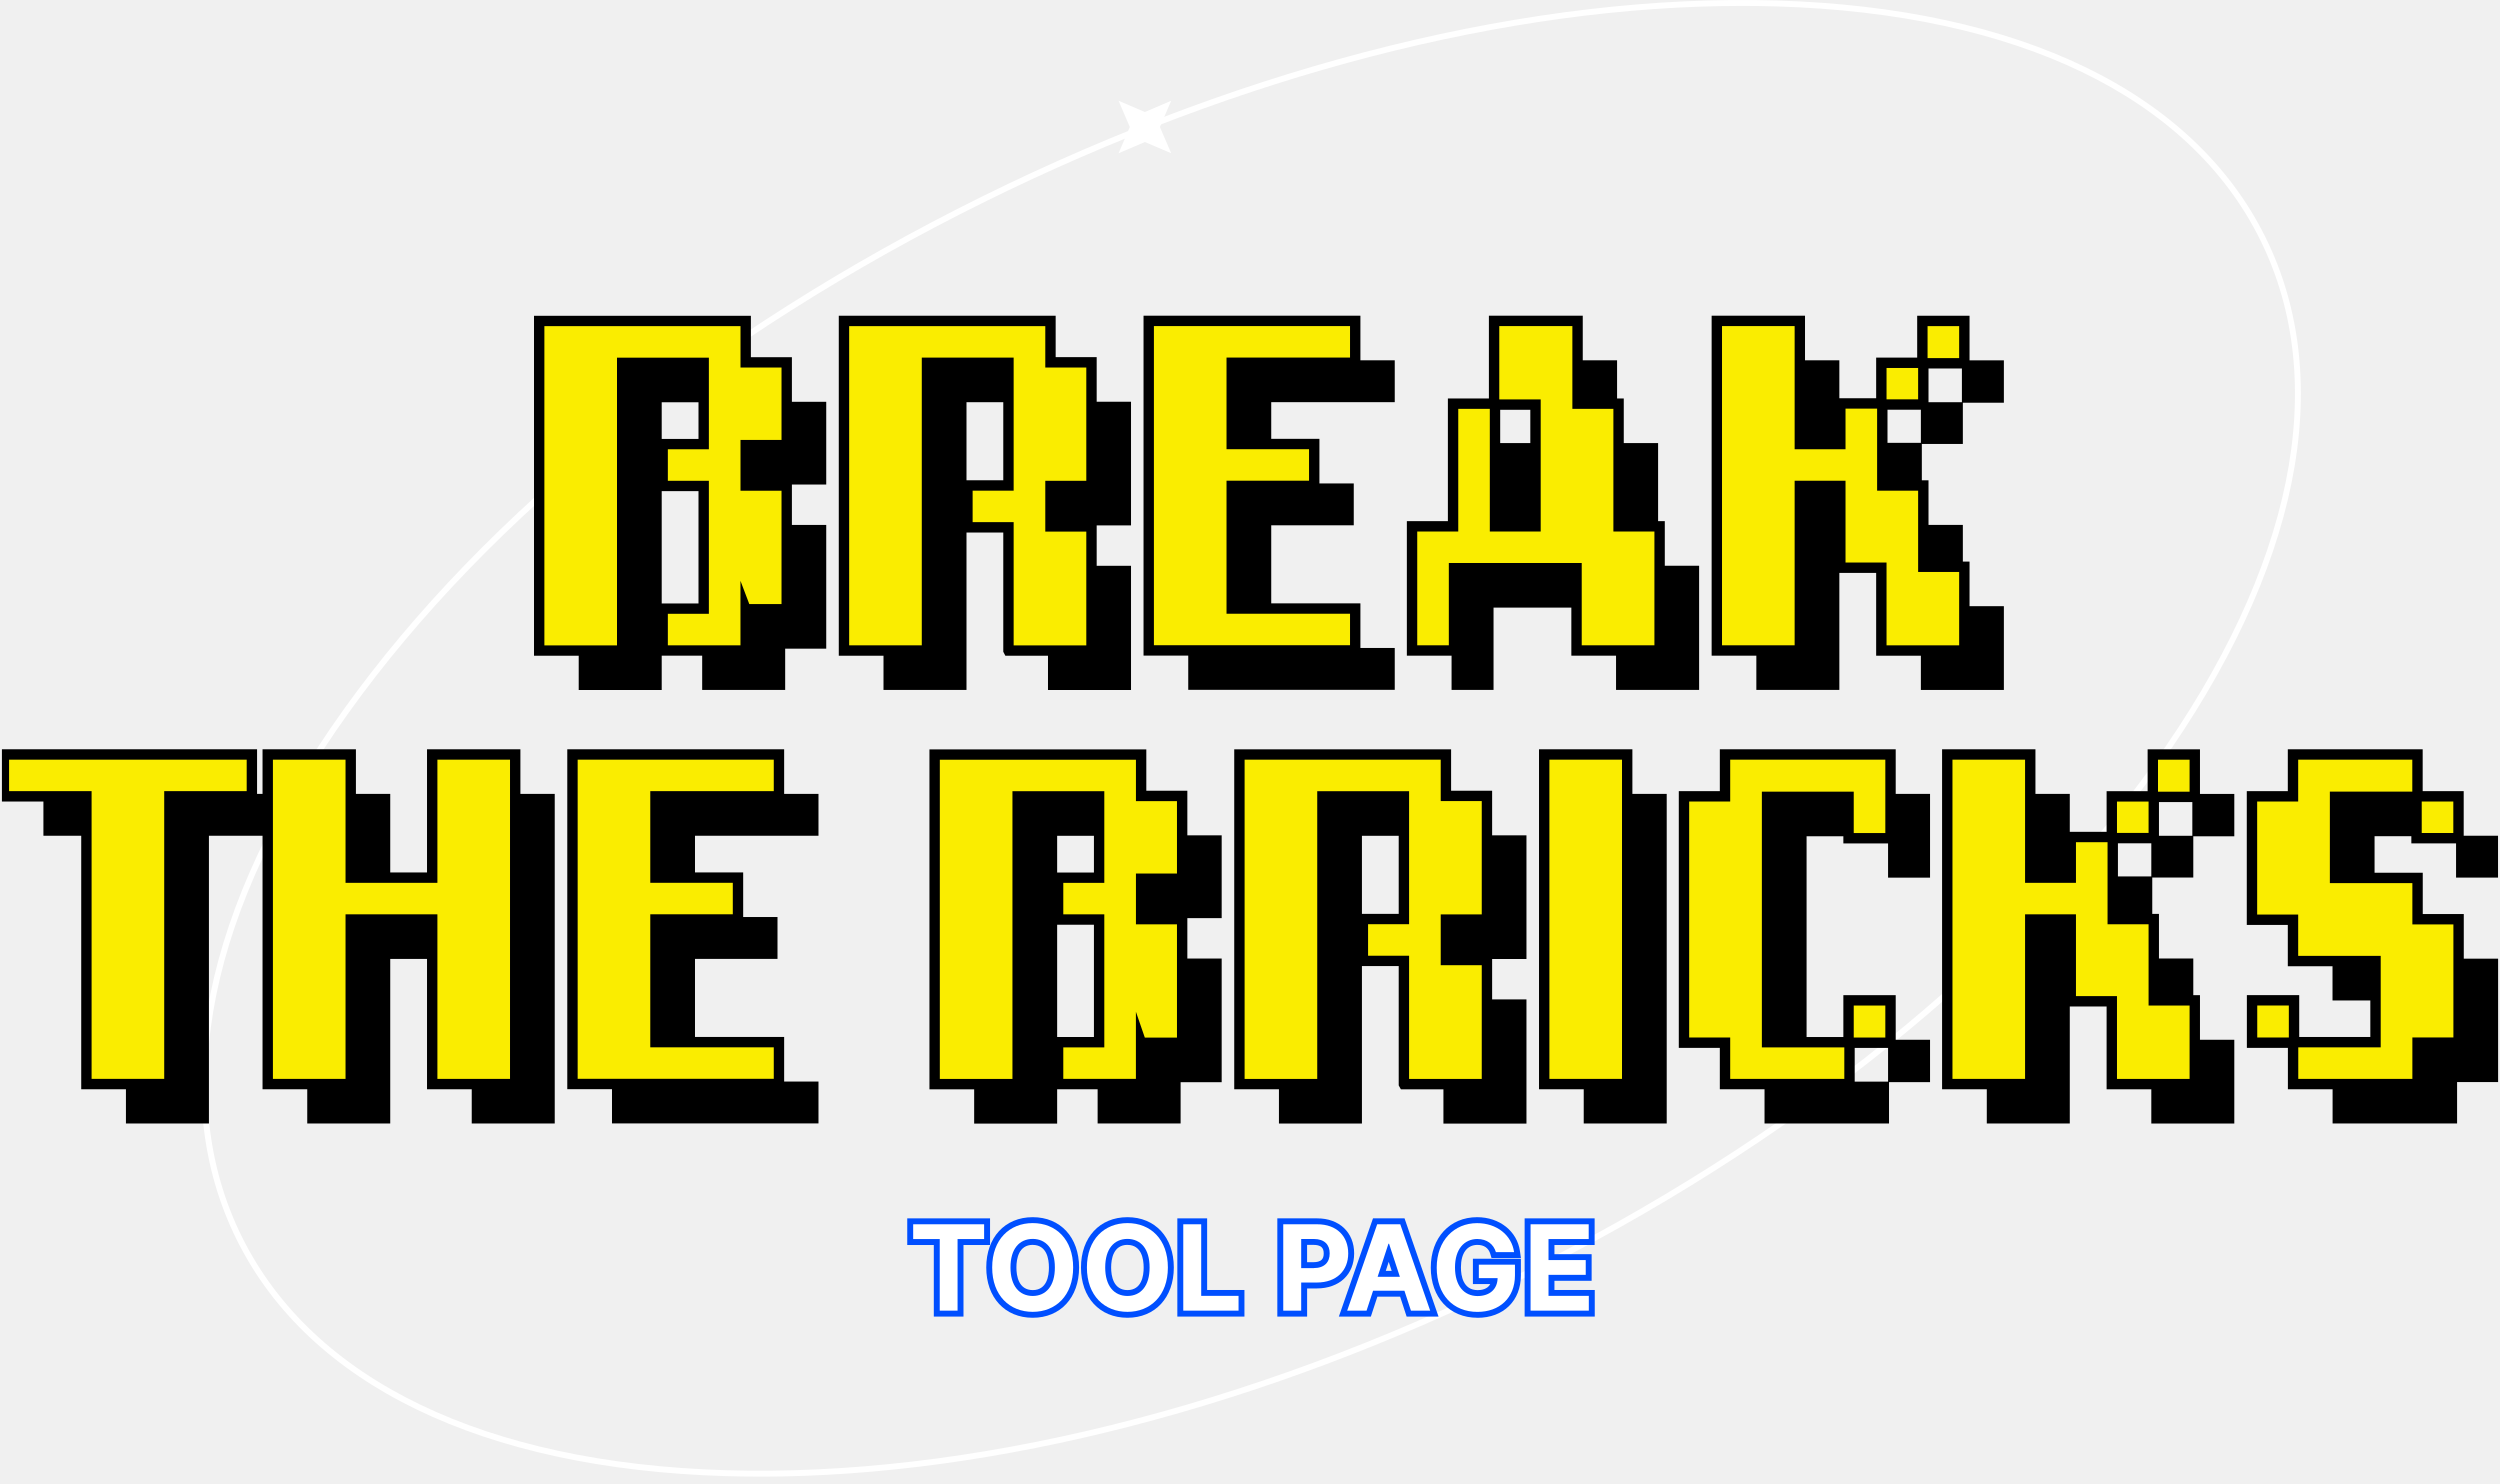
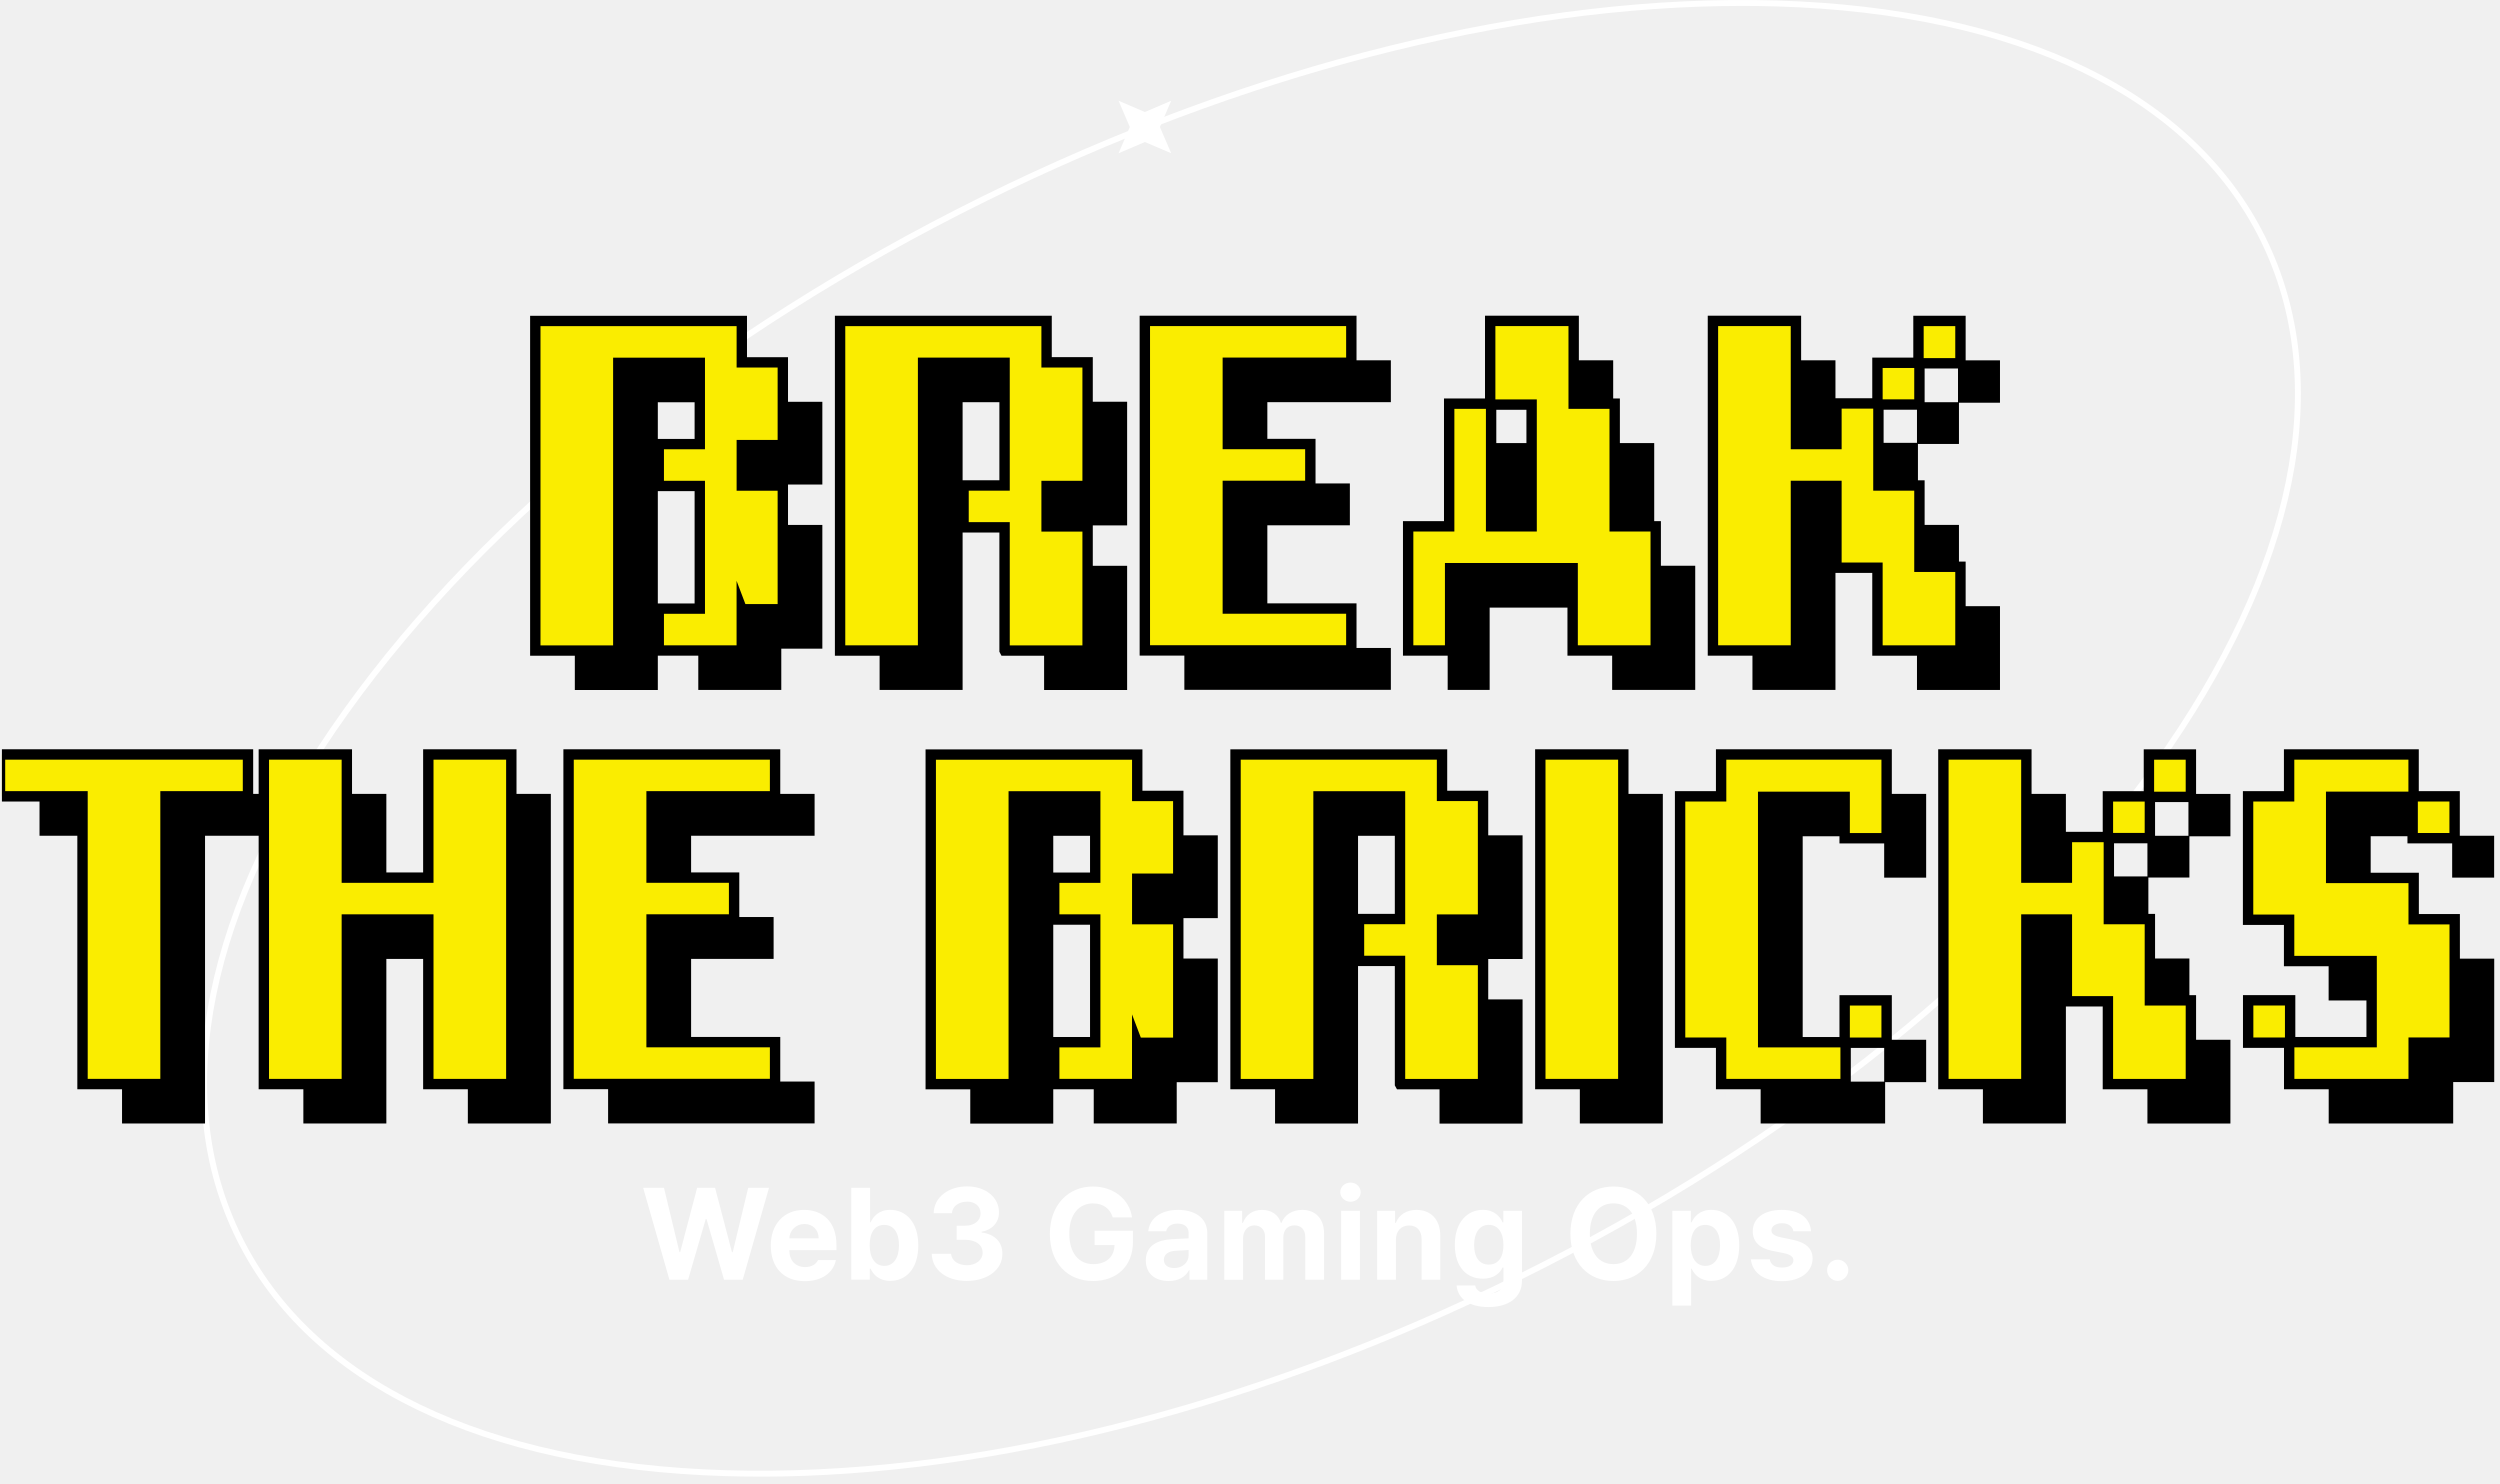
<svg xmlns="http://www.w3.org/2000/svg" width="241" height="143" viewBox="0 0 241 143" fill="none">
  <g clip-path="url(#clip0_2_175)">
    <path d="M73.267 142.346C72.136 142.346 71.016 142.331 69.9 142.297C46.492 141.59 29.775 133.504 22.826 119.525C15.877 105.549 19.542 87.383 33.147 68.369C46.713 49.408 68.551 31.861 94.64 18.961C120.726 6.061 147.95 -0.654 171.293 0.049C194.7 0.756 211.417 8.842 218.367 22.821C225.316 36.797 221.651 54.963 208.046 73.977C194.479 92.938 172.642 110.485 146.552 123.386C121.709 135.67 95.836 142.35 73.263 142.35L73.267 142.346ZM167.925 0.57C145.444 0.57 119.659 7.227 94.895 19.474C68.89 32.336 47.128 49.819 33.615 68.703C20.14 87.535 16.49 105.496 23.344 119.274C30.194 133.052 46.736 141.028 69.922 141.727C93.173 142.434 120.299 135.735 146.305 122.873C172.31 110.01 194.072 92.528 207.585 73.643C221.06 54.811 224.71 36.85 217.856 23.072C211.006 9.294 194.464 1.318 171.278 0.619C170.169 0.585 169.053 0.57 167.925 0.57Z" fill="white" />
    <path d="M112.904 9.712L111.814 12.243L112.904 14.773L110.367 13.69L107.83 14.773L108.915 12.243L107.83 9.712L110.367 10.799L112.904 9.712Z" fill="white" />
-     <path d="M75.691 62.517V66.507H67.69V62.472H71.644V50.647H67.69V46.611H71.644V38.776H63.789V66.515H55.788V34.741H75.694V38.731H79.649V46.71H75.694V50.605H79.649V62.529H75.694L75.691 62.517Z" fill="black" />
-     <path d="M101.026 66.507V54.633H97.071V50.597H101.026V38.773H93.17V66.511H85.169V34.737H105.075V38.727H109.03V50.651H105.075V54.545H109.03V66.515H101.029L101.026 66.507Z" fill="black" />
-     <path d="M114.547 66.507V34.733H134.453V38.769H122.547V46.604H130.502V50.639H122.547V62.464H134.453V66.499H114.547V66.507Z" fill="black" />
-     <path d="M155.787 66.507V58.573H143.977V66.507H139.931V54.538H143.886V42.713H147.84V34.733H155.886V42.713H159.841V54.538H163.795V66.507H155.795H155.787ZM151.833 42.804H147.928V54.538H151.833V42.804Z" fill="black" />
-     <path d="M185.172 66.507V58.528H181.218V50.643H177.313V66.507H169.312V34.733H177.313V46.608H181.218V42.69H185.172V38.773H189.127V34.737H193.173V38.822H189.218V42.797H185.264V50.601H189.218V58.436H193.173V66.511H185.172V66.507Z" fill="black" />
-     <path d="M20.14 80.566V108.304H12.14V80.566H4.185V76.531H28.091V80.566H20.136H20.14Z" fill="black" />
-     <path d="M45.475 108.304V92.44H37.619V108.304H29.619V76.531H37.619V88.405H45.475V76.531H53.476V108.304H45.475Z" fill="black" />
-     <path d="M58.996 108.304V76.531H78.902V80.566H66.997V88.401H74.951V92.437H66.997V104.261H78.902V108.297H58.996V108.304Z" fill="black" />
-     <path d="M113.811 104.315V108.304H105.811V104.269H109.765V92.444H105.811V88.409H109.765V80.574H101.909V108.312H93.909V76.538H113.815V80.528H117.77V88.508H113.815V92.402H117.77V104.326H113.815L113.811 104.315Z" fill="black" />
-     <path d="M139.146 108.304V96.43H135.192V92.395H139.146V80.57H131.29V108.308H123.29V76.535H143.196V80.524H147.151V92.448H143.196V96.343H147.151V108.312H139.15L139.146 108.304Z" fill="black" />
-     <path d="M152.671 108.304V76.531H160.671V108.304H152.671Z" fill="black" />
-     <path d="M182.101 104.315V108.304H170.101V104.315H166.146V80.566H170.101V76.531H186.056V84.605H182.01V80.616H174.154V104.269H182.01V100.234H186.056V104.318H182.101V104.315Z" fill="black" />
-     <path d="M207.387 108.304V100.325H203.432V92.44H199.527V108.304H191.527V76.531H199.527V88.405H203.432V84.488H207.387V80.57H211.341V76.535H215.387V80.619H211.433V84.594H207.478V92.399H211.433V100.234H215.387V108.308H207.387V108.304Z" fill="black" />
-     <path d="M236.863 104.315V108.304H224.862V104.315H220.908V100.23H224.954V104.265H232.81V96.445H224.855V92.463H220.9V80.566H224.855V76.531H236.856V80.566H240.81V84.602H236.764V80.612H228.908V88.432H236.863V92.414H240.818V104.311H236.863V104.315Z" fill="black" />
-     <path d="M71.881 58.718V62.707H63.88V58.672H67.835V46.847H63.88V42.812H67.835V34.977H59.979V62.715H51.978V30.941H71.885V34.931H75.839V42.911H71.885V46.805H75.839V58.729H71.885L71.881 58.718Z" fill="#FAED00" stroke="black" stroke-miterlimit="10" />
-     <path d="M97.216 62.707V50.833H93.261V46.798H97.216V34.973H89.36V62.711H81.359V30.938H101.266V34.927H105.22V46.851H101.266V50.746H105.22V62.715H97.22L97.216 62.707Z" fill="#FAED00" stroke="black" stroke-miterlimit="10" />
-     <path d="M110.737 62.707V30.934H130.643V34.969H118.737V42.804H126.692V46.84H118.737V58.664H130.643V62.7H110.737V62.707Z" fill="#FAED00" stroke="black" stroke-miterlimit="10" />
-     <path d="M151.978 62.707V54.773H140.167V62.707H136.121V50.738H140.076V38.913H144.03V30.934H152.077V38.913H156.031V50.738H159.986V62.707H151.985H151.978ZM148.023 39.004H144.118V50.738H148.023V39.004Z" fill="#FAED00" stroke="black" stroke-miterlimit="10" />
-     <path d="M181.362 62.707V54.728H177.408V46.843H173.503V62.707H165.502V30.934H173.503V42.808H177.408V38.891H181.362V34.973H185.317V30.938H189.363V35.022H185.408V38.997H181.454V46.801H185.408V54.637H189.363V62.711H181.362V62.707Z" fill="#FAED00" stroke="black" stroke-miterlimit="10" />
-     <path d="M16.33 76.766V104.505H8.33V76.766H0.375V72.731H24.281V76.766H16.326H16.33Z" fill="#FAED00" stroke="black" stroke-miterlimit="10" />
-     <path d="M41.665 104.505V88.641H33.81V104.505H25.809V72.731H33.81V84.605H41.665V72.731H49.666V104.505H41.665Z" fill="#FAED00" stroke="black" stroke-miterlimit="10" />
-     <path d="M55.186 104.505V72.731H75.092V76.766H63.187V84.602H71.142V88.637H63.187V100.462H75.092V104.497H55.186V104.505Z" fill="#FAED00" stroke="black" stroke-miterlimit="10" />
-     <path d="M110.001 100.515V104.505H102.001V100.469H105.955V88.644H102.001V84.609H105.955V76.774H98.1V104.512H90.099V72.739H110.005V76.728H113.96V84.708H110.005V88.603H113.96V100.526H110.005L110.001 100.515Z" fill="#FAED00" stroke="black" stroke-miterlimit="10" />
-     <path d="M135.336 104.505V92.63H131.382V88.595H135.336V76.77H127.481V104.508H119.48V72.735H139.386V76.725H143.341V88.648H139.386V92.543H143.341V104.512H135.34L135.336 104.505Z" fill="#FAED00" stroke="black" stroke-miterlimit="10" />
-     <path d="M148.861 104.505V72.731H156.862V104.505H148.861Z" fill="#FAED00" stroke="black" stroke-miterlimit="10" />
-     <path d="M178.292 100.515V104.505H166.291V100.515H162.336V76.766H166.291V72.731H182.246V80.806H178.2V76.816H170.344V100.469H178.2V96.434H182.246V100.519H178.292V100.515Z" fill="#FAED00" stroke="black" stroke-miterlimit="10" />
-     <path d="M203.577 104.505V96.525H199.622V88.641H195.717V104.505H187.717V72.731H195.717V84.605H199.622V80.688H203.577V76.77H207.531V72.735H211.577V76.82H207.623V80.794H203.668V88.599H207.623V96.434H211.577V104.508H203.577V104.505Z" fill="#FAED00" stroke="black" stroke-miterlimit="10" />
-     <path d="M233.053 100.515V104.505H221.053V100.515H217.098V96.43H221.144V100.465H229V92.646H221.045V88.663H217.09V76.766H221.045V72.731H233.046V76.766H237V80.802H232.954V76.812H225.099V84.632H233.053V88.614H237.008V100.511H233.053V100.515Z" fill="#FAED00" stroke="black" stroke-miterlimit="10" />
-     <path d="M90.019 126.919V120.019H87.459V117.45H95.441V120.019H92.88V126.919H90.019Z" fill="#004FFF" />
-     <path d="M88.03 118.02H94.869V119.445H92.309V126.346H90.591V119.445H88.03V118.02Z" fill="white" />
-     <path d="M99.555 127.033C96.873 127.033 95.075 125.084 95.075 122.185C95.075 119.286 96.877 117.336 99.555 117.336C102.233 117.336 104.024 119.286 104.024 122.185C104.024 125.084 102.229 127.033 99.555 127.033ZM99.555 120.004C98.187 120.011 97.982 121.372 97.982 122.185C97.982 122.998 98.187 124.358 99.559 124.366C100.923 124.358 101.121 122.998 101.117 122.189C101.117 121.376 100.919 120.015 99.555 120.008V120.004Z" fill="#004FFF" />
-     <path d="M99.555 126.463C97.33 126.463 95.646 124.894 95.646 122.185C95.646 119.476 97.33 117.906 99.555 117.906C101.78 117.906 103.452 119.464 103.452 122.185C103.452 124.905 101.761 126.463 99.555 126.463ZM99.555 124.932C100.843 124.924 101.696 123.959 101.689 122.181C101.696 120.399 100.839 119.438 99.555 119.43C98.256 119.438 97.41 120.395 97.41 122.181C97.41 123.967 98.26 124.924 99.555 124.932Z" fill="white" />
-     <path d="M108.687 127.033C106.005 127.033 104.207 125.084 104.207 122.185C104.207 119.286 106.009 117.336 108.687 117.336C111.365 117.336 113.156 119.286 113.156 122.185C113.156 125.084 111.362 127.033 108.687 127.033ZM108.687 120.004C107.319 120.011 107.114 121.372 107.114 122.185C107.114 122.998 107.319 124.358 108.691 124.366C110.055 124.358 110.253 122.998 110.249 122.189C110.249 121.376 110.051 120.015 108.687 120.008V120.004Z" fill="#004FFF" />
-     <path d="M108.687 126.463C106.462 126.463 104.778 124.894 104.778 122.185C104.778 119.476 106.462 117.906 108.687 117.906C110.912 117.906 112.584 119.464 112.584 122.185C112.584 124.905 110.893 126.463 108.687 126.463ZM108.687 124.932C109.975 124.924 110.828 123.959 110.821 122.181C110.828 120.399 109.971 119.438 108.687 119.43C107.388 119.438 106.542 120.395 106.542 122.181C106.542 123.967 107.392 124.924 108.687 124.932Z" fill="white" />
-     <path d="M113.495 126.919V117.45H116.368V124.355H119.964V126.919H113.495Z" fill="#004FFF" />
-     <path d="M114.067 118.02H115.796V124.921H119.396V126.346H114.067V118.017V118.02Z" fill="white" />
-     <path d="M123.134 126.919V117.45H126.982C129.111 117.45 130.54 118.807 130.54 120.828C130.54 122.85 129.127 124.206 126.936 124.206H126.006V126.919H123.134ZM126.658 121.672C126.894 121.672 127.218 121.63 127.408 121.44C127.542 121.307 127.61 121.102 127.606 120.832C127.606 120.566 127.546 120.372 127.416 120.243C127.225 120.049 126.894 120.008 126.65 120.008H126.003V121.676H126.654L126.658 121.672Z" fill="#004FFF" />
-     <path d="M123.705 118.02H126.982C128.879 118.02 129.968 119.187 129.968 120.828C129.968 122.47 128.86 123.636 126.936 123.636H125.435V126.349H123.705V118.02ZM126.658 122.242C127.683 122.242 128.186 121.668 128.182 120.828C128.189 120 127.686 119.441 126.658 119.438H125.435V122.246H126.658V122.242Z" fill="white" />
-     <path d="M135.599 126.919L134.971 124.997H132.78L132.151 126.919H129.066L132.357 117.45H135.397L138.674 126.919H135.599ZM134.159 122.512L133.873 121.642L133.588 122.512H134.155H134.159Z" fill="#004FFF" />
-     <path d="M129.866 126.349L132.761 118.02H134.986L137.87 126.349H136.015L135.386 124.427H132.365L131.736 126.349H129.869H129.866ZM134.948 123.082L133.904 119.894H133.847L132.803 123.082H134.948Z" fill="white" />
-     <path d="M142.43 127.033C139.737 127.033 137.927 125.088 137.927 122.196C137.927 119.305 139.763 117.336 142.396 117.336C144.556 117.336 146.255 118.689 146.526 120.623L146.617 121.273H143.783L143.661 120.866C143.493 120.308 143.067 120.011 142.426 120.008C141.417 120.011 140.834 120.802 140.834 122.177C140.834 122.994 141.044 124.362 142.446 124.37C142.823 124.37 143.398 124.279 143.661 123.785H141.988V121.345H146.613V122.949C146.613 125.396 144.933 127.037 142.43 127.037V127.033Z" fill="#004FFF" />
-     <path d="M142.43 119.438C141.139 119.445 140.262 120.426 140.262 122.177C140.262 123.929 141.112 124.932 142.442 124.94C143.634 124.932 144.347 124.26 144.369 123.215H142.56V121.915H146.042V122.949C146.042 125.133 144.537 126.467 142.43 126.467C140.087 126.467 138.499 124.833 138.499 122.2C138.499 119.567 140.194 117.91 142.396 117.91C144.282 117.91 145.73 119.065 145.958 120.707H144.206C143.969 119.924 143.341 119.449 142.43 119.441V119.438Z" fill="white" />
-     <path d="M146.975 126.919V117.45H153.722V120.019H149.848V120.904H153.433V123.469H149.848V124.355H153.734V126.919H146.975Z" fill="#004FFF" />
-     <path d="M147.547 118.02H153.151V119.445H149.276V121.471H152.865V122.895H149.276V124.921H153.162V126.346H147.547V118.017V118.02Z" fill="white" />
+     <path d="M75.316 62.517V66.507H67.315V62.472H71.269V50.647H67.315V46.611H71.269V38.776H63.414V66.515H55.413V34.741H75.319V38.731H79.274V46.71H75.319V50.605H79.274V62.529H75.319L75.316 62.517Z" fill="black" />
+     <path d="M100.651 66.507V54.633H96.696V50.597H100.651V38.773H92.795V66.511H84.794V34.737H104.7V38.727H108.655V50.651H104.7V54.545H108.655V66.515H100.654L100.651 66.507Z" fill="black" />
+     <path d="M114.172 66.507V34.733H134.078V38.769H122.172V46.604H130.127V50.639H122.172V62.464H134.078V66.499H114.172V66.507Z" fill="black" />
+     <path d="M155.412 66.507V58.573H143.602V66.507H139.556V54.538H143.511V42.713H147.465V34.733H155.511V42.713H159.466V54.538H163.42V66.507H155.42H155.412ZM151.458 42.804H147.553V54.538H151.458V42.804Z" fill="black" />
+     <path d="M184.797 66.507V58.528H180.843V50.643H176.938V66.507H168.937V34.733H176.938V46.608H180.843V42.69H184.797V38.773H188.752V34.737H192.798V38.822H188.843V42.797H184.889V50.601H188.843V58.436H192.798V66.511H184.797V66.507Z" fill="black" />
+     <path d="M19.765 80.566V108.304H11.765V80.566H3.81V76.531H27.716V80.566H19.761H19.765Z" fill="black" />
+     <path d="M45.1 108.304V92.44H37.244V108.304H29.244V76.531H37.244V88.405H45.1V76.531H53.101V108.304H45.1Z" fill="black" />
+     <path d="M58.621 108.304V76.531H78.527V80.566H66.622V88.401H74.576V92.437H66.622V104.261H78.527V108.297H58.621V108.304Z" fill="black" />
+     <path d="M113.436 104.315V108.304H105.436V104.269H109.39V92.444H105.436V88.409H109.39V80.574H101.534V108.312H93.534V76.538H113.44V80.528H117.395V88.508H113.44V92.402H117.395V104.326H113.44L113.436 104.315Z" fill="black" />
+     <path d="M138.771 108.304V96.43H134.817V92.395H138.771V80.57H130.915V108.308H122.915V76.535H142.821V80.524H146.776V92.448H142.821V96.343H146.776V108.312H138.775L138.771 108.304Z" fill="black" />
+     <path d="M152.296 108.304V76.531H160.296V108.304H152.296Z" fill="black" />
+     <path d="M181.726 104.315V108.304H169.726V104.315H165.771V80.566H169.726V76.531H185.681V84.605H181.635V80.616H173.779V104.269H181.635V100.234H185.681V104.318H181.726V104.315Z" fill="black" />
+     <path d="M207.012 108.304V100.325H203.057V92.44H199.152V108.304H191.152V76.531H199.152V88.405H203.057V84.488H207.012V80.57H210.966V76.535H215.012V80.619H211.058V84.594H207.103V92.399H211.058V100.234H215.012V108.308H207.012V108.304Z" fill="black" />
+     <path d="M236.488 104.315V108.304H224.487V104.315H220.533V100.23H224.579V104.265H232.435V96.445H224.48V92.463H220.525V80.566H224.48V76.531H236.481V80.566H240.435V84.602H236.389V80.612H228.533V88.432H236.488V92.414H240.443V104.311H236.488V104.315Z" fill="black" />
+     <path d="M71.506 58.718V62.707H63.505V58.672H67.46V46.847H63.505V42.812H67.46V34.977H59.604V62.715H51.603V30.941H71.51V34.931H75.464V42.911H71.51V46.805H75.464V58.729H71.51L71.506 58.718Z" fill="#FAED00" stroke="black" stroke-miterlimit="10" />
+     <path d="M96.841 62.707V50.833H92.886V46.798H96.841V34.973H88.985V62.711H80.984V30.938H100.891V34.927H104.845V46.851H100.891V50.746H104.845V62.715H96.845L96.841 62.707Z" fill="#FAED00" stroke="black" stroke-miterlimit="10" />
+     <path d="M110.362 62.707V30.934H130.268V34.969H118.362V42.804H126.317V46.84H118.362V58.664H130.268V62.7H110.362V62.707Z" fill="#FAED00" stroke="black" stroke-miterlimit="10" />
+     <path d="M151.603 62.707V54.773H139.792V62.707H135.746V50.738H139.701V38.913H143.655V30.934H151.702V38.913H155.656V50.738H159.611V62.707H151.61H151.603ZM147.648 39.004H143.743V50.738H147.648V39.004Z" fill="#FAED00" stroke="black" stroke-miterlimit="10" />
+     <path d="M180.987 62.707V54.728H177.033V46.843H173.128V62.707H165.127V30.934H173.128V42.808H177.033V38.891H180.987V34.973H184.942V30.938H188.988V35.022H185.033V38.997H181.079V46.801H185.033V54.637H188.988V62.711H180.987V62.707Z" fill="#FAED00" stroke="black" stroke-miterlimit="10" />
+     <path d="M15.955 76.766V104.505H7.955V76.766H0V72.731H23.906V76.766H15.951H15.955Z" fill="#FAED00" stroke="black" stroke-miterlimit="10" />
+     <path d="M41.29 104.505V88.641H33.435V104.505H25.434V72.731H33.435V84.605H41.29V72.731H49.291V104.505H41.29Z" fill="#FAED00" stroke="black" stroke-miterlimit="10" />
+     <path d="M54.811 104.505V72.731H74.717V76.766H62.812V84.602H70.767V88.637H62.812V100.462H74.717V104.497H54.811V104.505Z" fill="#FAED00" stroke="black" stroke-miterlimit="10" />
+     <path d="M109.626 100.515V104.505H101.626V100.469H105.58V88.644H101.626V84.609H105.58V76.774H97.725V104.512H89.724V72.739H109.63V76.728H113.585V84.708H109.63V88.603H113.585V100.526H109.63L109.626 100.515Z" fill="#FAED00" stroke="black" stroke-miterlimit="10" />
+     <path d="M134.961 104.505V92.63H131.007V88.595H134.961V76.77H127.106V104.508H119.105V72.735H139.011V76.725H142.966V88.648H139.011V92.543H142.966V104.512H134.965L134.961 104.505Z" fill="#FAED00" stroke="black" stroke-miterlimit="10" />
+     <path d="M148.486 104.505V72.731H156.487V104.505H148.486Z" fill="#FAED00" stroke="black" stroke-miterlimit="10" />
+     <path d="M177.917 100.515V104.505H165.916V100.515H161.961V76.766H165.916V72.731H181.871V80.806H177.825V76.816H169.969V100.469H177.825V96.434H181.871V100.519H177.917V100.515Z" fill="#FAED00" stroke="black" stroke-miterlimit="10" />
+     <path d="M203.202 104.505V96.525H199.247V88.641H195.342V104.505H187.342V72.731H195.342V84.605H199.247V80.688H203.202V76.77H207.156V72.735H211.202V76.82H207.248V80.794H203.293V88.599H207.248V96.434H211.202V104.508H203.202V104.505Z" fill="#FAED00" stroke="black" stroke-miterlimit="10" />
+     <path d="M232.678 100.515V104.505H220.678V100.515H216.723V96.43H220.769V100.465H228.625V92.646H220.67V88.663H216.715V76.766H220.67V72.731H232.671V76.766H236.625V80.802H232.579V76.812H224.724V84.632H232.678V88.614H236.633V100.511H232.678V100.515Z" fill="#FAED00" stroke="black" stroke-miterlimit="10" />
+     <g clip-path="url(#clip1_2_175)">
+       <path d="M62 114.502H64.006L65.499 120.698H65.571L67.205 114.502H68.932L70.562 120.71H70.635L72.127 114.502H74.133L71.598 123.367H69.798L68.107 117.515H68.034L66.332 123.367H64.532L62 114.502Z" fill="white" />
+       <path d="M74.303 120.075C74.303 118.016 75.565 116.633 77.511 116.633C79.262 116.633 80.633 117.733 80.633 120.002V120.516H76.091C76.091 121.519 76.69 122.146 77.62 122.146C78.231 122.146 78.671 121.875 78.857 121.47H80.584C80.326 122.696 79.225 123.505 77.583 123.505C75.549 123.505 74.303 122.182 74.303 120.075ZM78.918 119.375C78.918 118.566 78.356 117.992 77.547 117.992C76.738 117.992 76.119 118.611 76.091 119.375H78.918Z" fill="white" />
+       <path d="M82.061 114.502H83.873V117.83H83.921C84.18 117.292 84.706 116.629 85.818 116.629C87.286 116.629 88.524 117.769 88.524 120.047C88.524 122.324 87.335 123.476 85.818 123.476C84.73 123.476 84.176 122.853 83.921 122.299H83.848V123.363H82.061V114.502ZM85.244 122.032C86.174 122.032 86.663 121.211 86.663 120.038C86.663 118.866 86.174 118.081 85.244 118.081C84.314 118.081 83.836 118.841 83.836 120.038C83.836 121.236 84.35 122.032 85.244 122.032Z" fill="white" />
+       <path d="M89.83 120.868H91.691C91.727 121.527 92.366 121.968 93.219 121.968C94.073 121.968 94.736 121.466 94.724 120.754C94.736 120.03 94.089 119.517 93.046 119.517H92.225V118.158H93.046C93.915 118.158 94.526 117.68 94.526 116.981C94.526 116.281 94.012 115.84 93.228 115.84C92.443 115.84 91.796 116.281 91.772 116.952H90.008C90.032 115.424 91.416 114.368 93.228 114.368C95.039 114.368 96.313 115.456 96.301 116.868C96.313 117.858 95.614 118.57 94.623 118.74V118.813C95.921 118.971 96.645 119.767 96.629 120.872C96.641 122.388 95.197 123.48 93.199 123.48C91.201 123.48 89.858 122.404 89.818 120.859L89.83 120.868Z" fill="white" />
+       <path d="M105.381 116.006C104.01 116.006 103.08 117.058 103.08 118.922C103.08 120.787 103.986 121.862 105.393 121.862C106.659 121.862 107.416 121.147 107.44 120.026H105.519V118.643H109.215V119.743C109.215 122.069 107.622 123.488 105.381 123.488C102.894 123.488 101.207 121.749 101.207 118.946C101.207 116.144 103.003 114.38 105.345 114.38C107.339 114.38 108.884 115.606 109.126 117.357H107.266C107.019 116.524 106.348 116.01 105.381 116.01V116.006Z" fill="white" />
+       <path d="M112.928 119.46C113.405 119.428 114.299 119.387 114.582 119.375V118.837C114.57 118.287 114.19 117.955 113.519 117.955C112.908 117.955 112.516 118.239 112.419 118.692H110.692C110.801 117.539 111.804 116.633 113.567 116.633C115.011 116.633 116.382 117.28 116.382 118.886V123.367H114.667V122.449H114.619C114.287 123.06 113.664 123.488 112.673 123.488C111.399 123.488 110.457 122.829 110.457 121.507C110.457 120.026 111.658 119.537 112.932 119.46H112.928ZM113.187 122.239C114.008 122.239 114.595 121.689 114.582 120.989V120.499C114.307 120.512 113.535 120.556 113.223 120.584C112.601 120.645 112.196 120.94 112.196 121.454C112.196 121.968 112.613 122.239 113.187 122.239Z" fill="white" />
+       <path d="M118.016 116.718H119.743V117.883H119.816C120.099 117.11 120.77 116.633 121.664 116.633C122.558 116.633 123.258 117.11 123.476 117.883H123.537C123.82 117.122 124.564 116.633 125.543 116.633C126.781 116.633 127.638 117.454 127.638 118.898V123.367H125.826V119.254C125.826 118.493 125.385 118.125 124.787 118.125C124.099 118.125 123.711 118.603 123.711 119.302V123.367H121.947V119.205C121.947 118.546 121.531 118.129 120.92 118.129C120.309 118.129 119.832 118.619 119.832 119.379V123.371H118.02V116.718H118.016Z" fill="white" />
+       <path d="M129.199 114.93C129.199 114.417 129.64 114 130.19 114C130.74 114 131.169 114.417 131.169 114.93C131.169 115.444 130.728 115.848 130.19 115.848C129.652 115.848 129.199 115.432 129.199 114.93ZM129.284 116.718H131.096V123.367H129.284V116.718Z" fill="white" />
+       <path d="M134.57 123.367H132.758V116.718H134.485V117.883H134.558C134.865 117.11 135.573 116.633 136.552 116.633C137.935 116.633 138.853 117.575 138.841 119.132V123.367H137.041V119.448C137.041 118.627 136.588 118.137 135.84 118.137C135.092 118.137 134.566 118.639 134.566 119.521V123.367H134.57Z" fill="white" />
+       <path d="M140.415 123.917H142.202C142.299 124.443 142.801 124.69 143.525 124.69C144.37 124.69 144.932 124.334 144.932 123.403V122.19H144.847C144.601 122.728 144.014 123.266 142.951 123.266C141.446 123.266 140.245 122.214 140.245 119.998C140.245 117.782 141.482 116.629 142.951 116.629C144.063 116.629 144.605 117.288 144.847 117.83H144.92V116.718H146.72V123.44C146.72 125.13 145.373 126 143.488 126C141.604 126 140.524 125.179 140.415 123.917ZM144.932 120.022C144.932 118.833 144.419 118.077 143.513 118.077C142.607 118.077 142.105 118.874 142.105 120.022C142.105 121.171 142.595 121.907 143.513 121.907C144.431 121.907 144.932 121.195 144.932 120.022Z" fill="white" />
+       <path d="M155.537 123.488C153.175 123.488 151.387 121.81 151.387 118.934C151.387 116.059 153.175 114.38 155.537 114.38C157.899 114.38 159.674 116.047 159.674 118.934C159.674 121.822 157.875 123.488 155.537 123.488ZM155.537 116.006C154.166 116.006 153.26 117.033 153.26 118.934C153.26 120.835 154.166 121.862 155.537 121.862C156.908 121.862 157.802 120.835 157.802 118.934C157.802 117.033 156.908 116.006 155.537 116.006Z" fill="white" />
+       <path d="M161.211 116.718H162.999V117.83H163.072C163.318 117.292 163.856 116.629 164.969 116.629C166.437 116.629 167.662 117.769 167.662 120.046C167.662 122.324 166.485 123.476 164.969 123.476C163.881 123.476 163.327 122.853 163.072 122.299H163.023V125.862H161.211V116.718ZM164.394 122.032C165.325 122.032 165.814 121.211 165.814 120.038C165.814 118.866 165.325 118.081 164.394 118.081C163.464 118.081 162.987 118.841 162.987 120.038C162.987 121.236 163.5 122.032 164.394 122.032Z" fill="white" />
+       <path d="M171.796 117.919C171.209 117.919 170.756 118.202 170.768 118.607C170.756 118.902 171.003 119.132 171.626 119.266L172.815 119.513C174.101 119.784 174.724 120.358 174.736 121.312C174.724 122.623 173.547 123.505 171.784 123.505C170.02 123.505 168.932 122.696 168.783 121.397H170.607C170.692 121.923 171.12 122.194 171.784 122.194C172.447 122.194 172.884 121.923 172.884 121.494C172.884 121.151 172.601 120.944 171.978 120.807L170.878 120.588C169.616 120.342 168.957 119.682 168.969 118.704C168.957 117.43 170.057 116.633 171.771 116.633C173.486 116.633 174.489 117.43 174.586 118.692H172.884C172.811 118.226 172.394 117.919 171.796 117.919Z" fill="white" />
+       <path d="M176.135 122.449C176.123 121.887 176.588 121.434 177.163 121.434C177.701 121.434 178.178 121.887 178.178 122.449C178.178 123.011 177.701 123.476 177.163 123.476C176.588 123.476 176.123 123.011 176.135 122.449Z" fill="white" />
+     </g>
  </g>
  <defs>
    <clipPath id="clip0_2_175">
      <rect width="240.633" height="142.346" fill="white" transform="translate(0.18457)" />
    </clipPath>
+     <clipPath id="clip1_2_175">
+       <rect width="116.182" height="12" fill="white" transform="translate(62 114)" />
+     </clipPath>
  </defs>
</svg>
